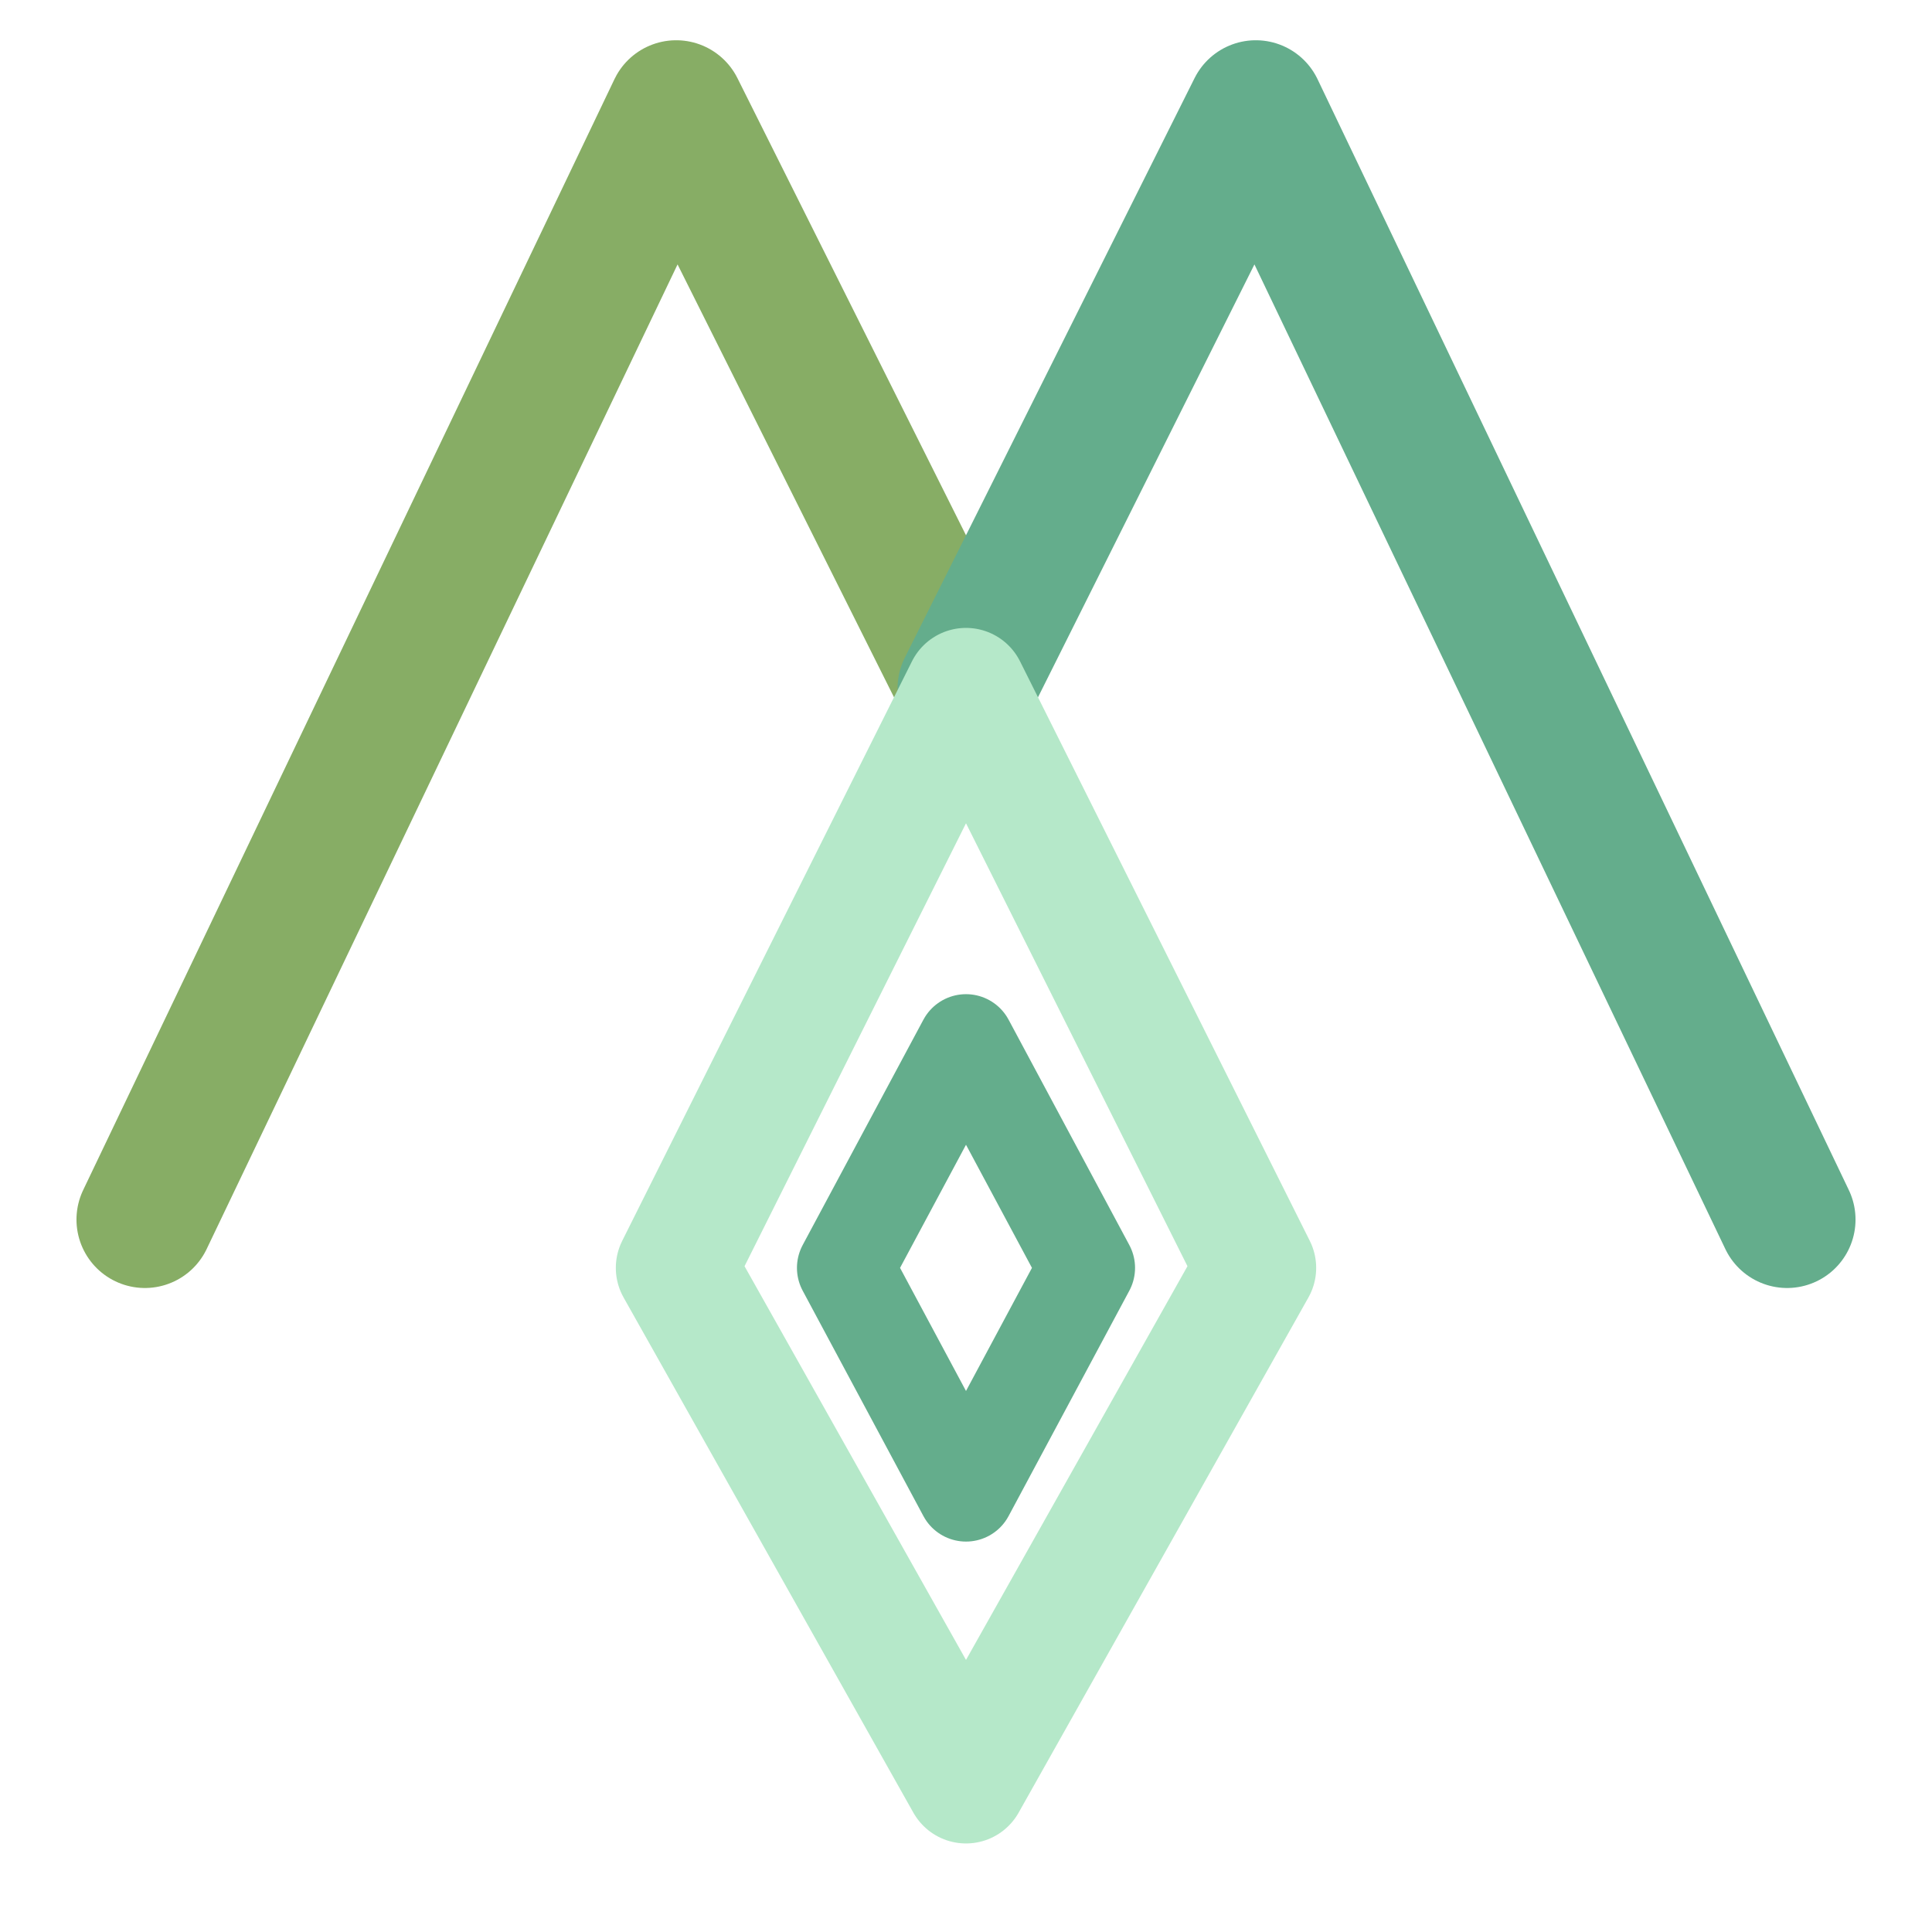
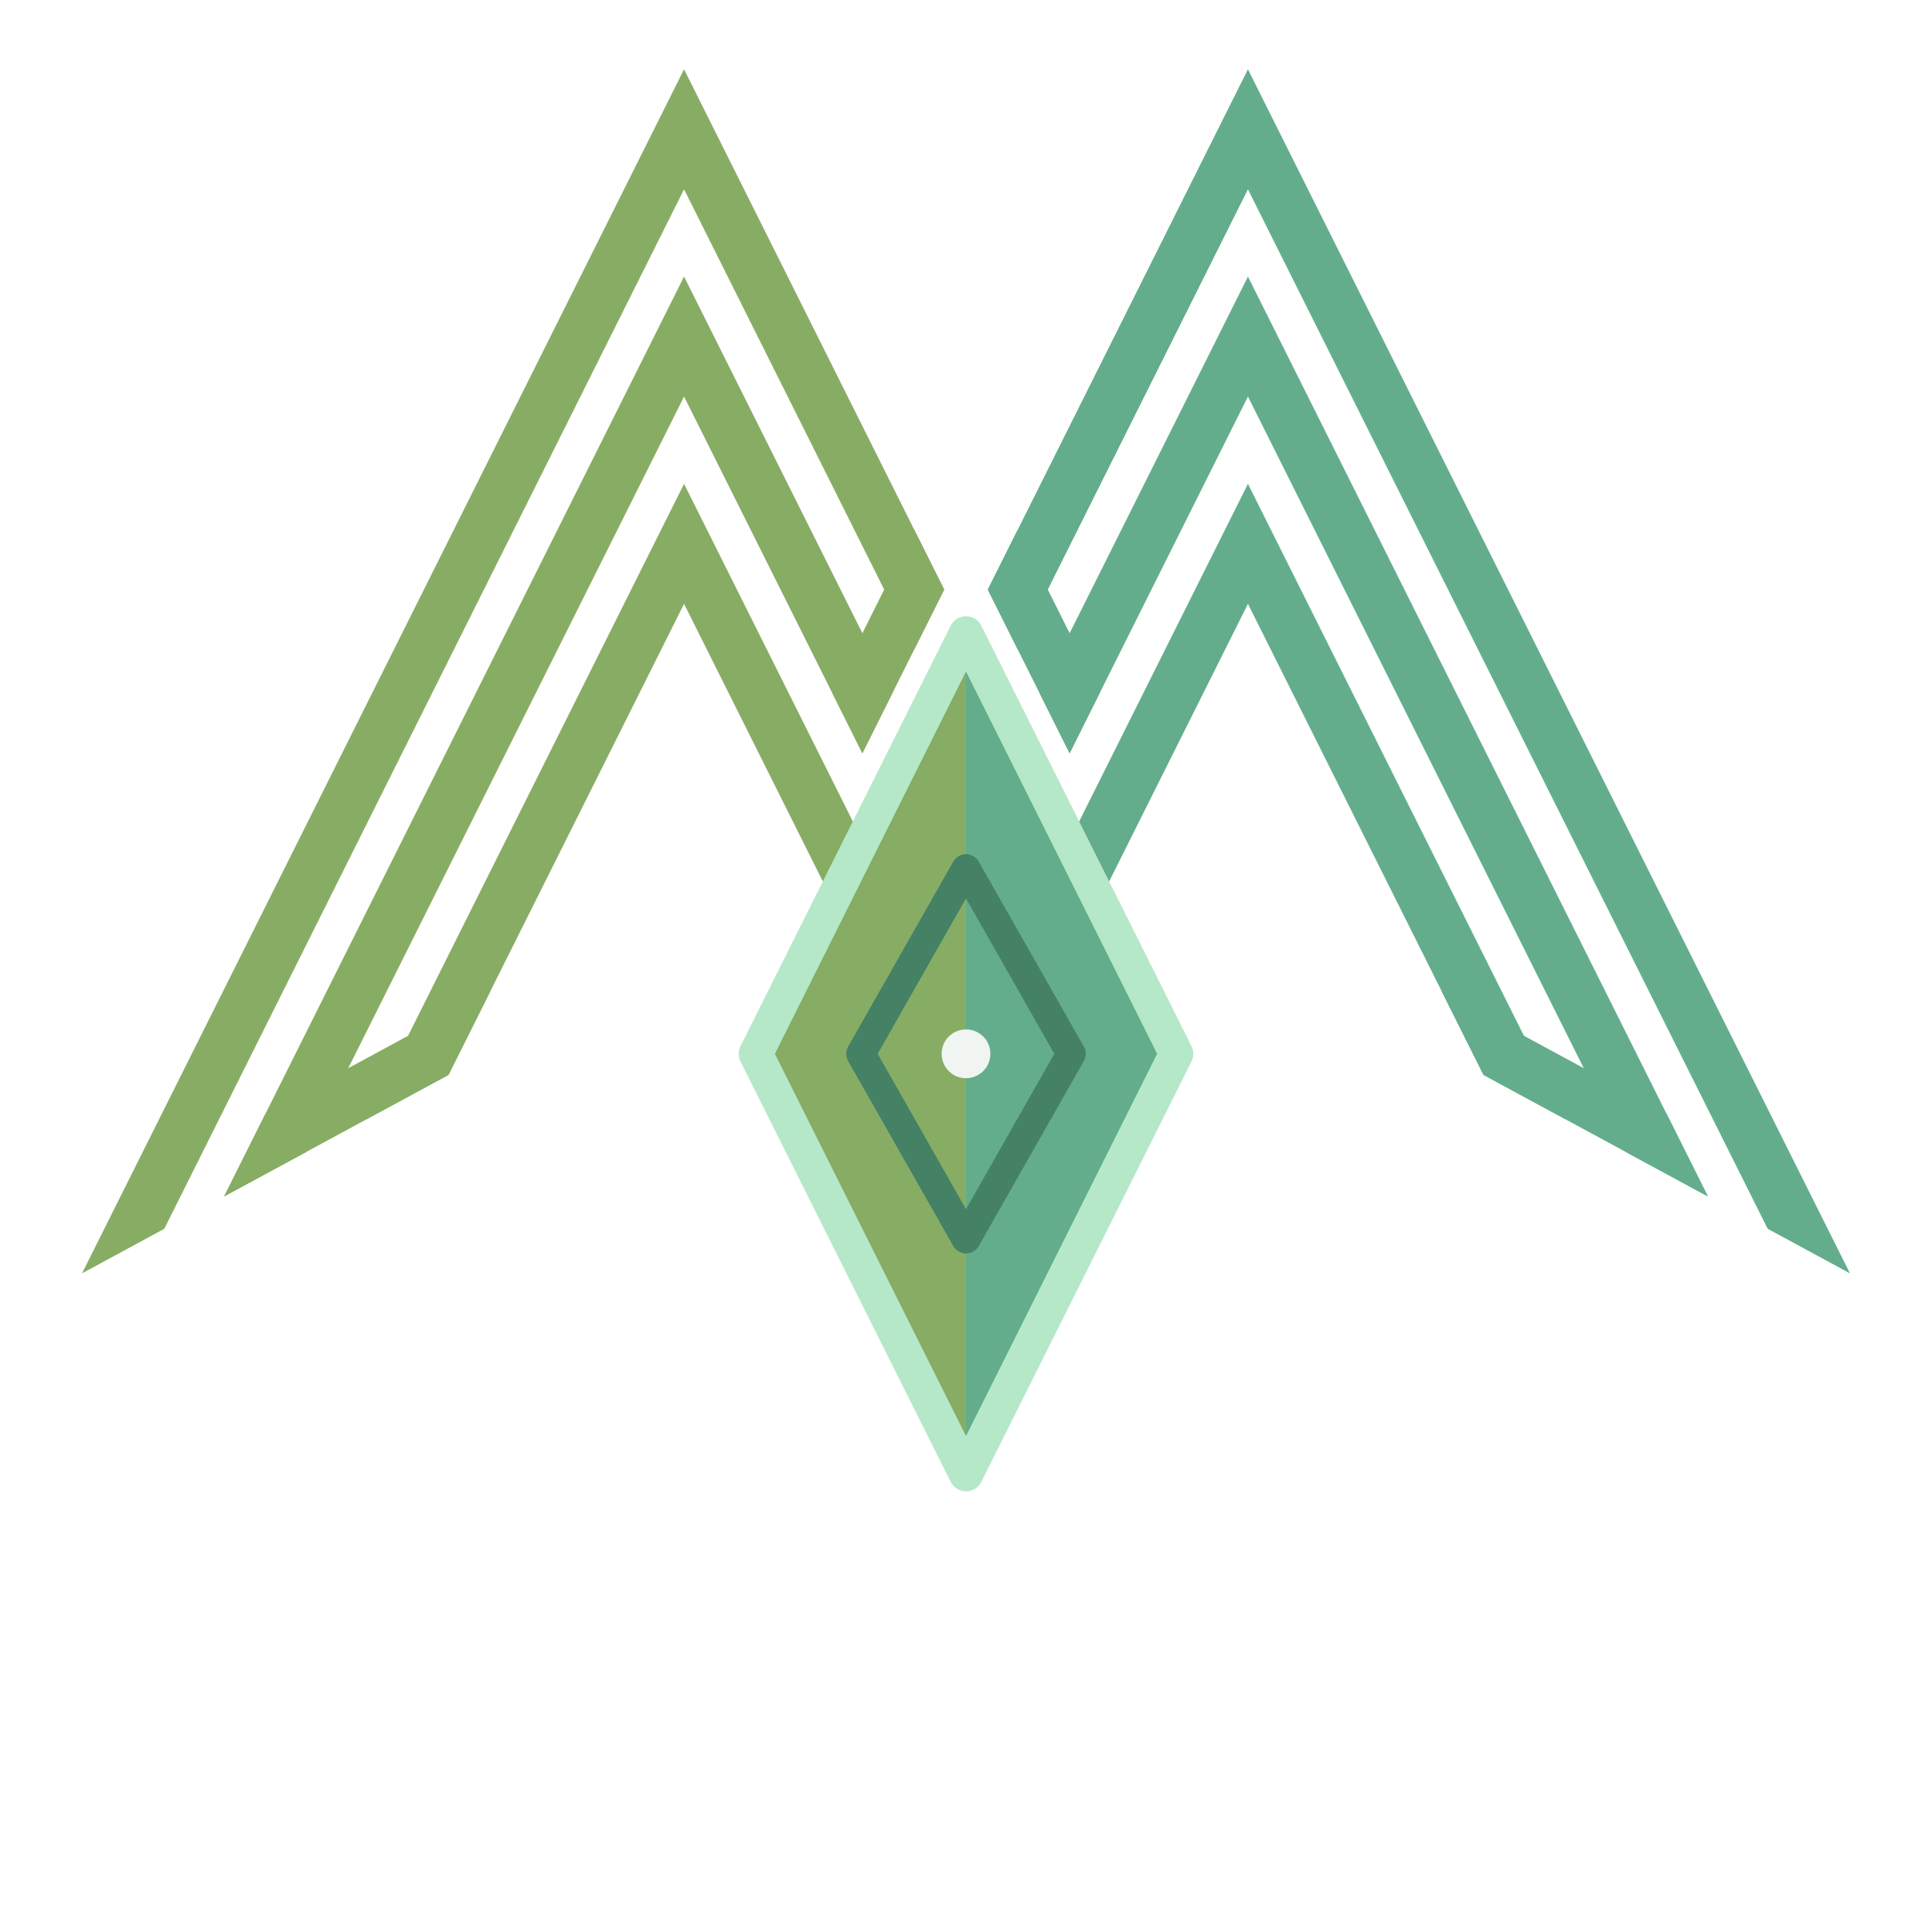
- <svg xmlns="http://www.w3.org/2000/svg" viewBox="30 57 480 480" width="64" height="64">
-   <style>
-   .m1{stroke:#87AD65} .m2{stroke:#64AD8C} .d1{stroke:#B5E8C9} .d2{stroke:#64AD8C} .tip{fill:#B5E8C9}
-   @media (prefers-color-scheme: light) { .d1{stroke:#448165} .tip{fill:#448165} }
- </style>
-   <g fill="none" stroke-linecap="round" stroke-linejoin="round" stroke-width="34">
-     <path class="m1" d="M66 360 L198 84 L270 228" />
-     <path class="m2" d="M474 360 L342 84 L270 228" />
-     <polygon class="d1" points="270,228 342,372 270,500 198,372" stroke-width="30" />
-     <polygon class="d2" points="270,316 300,372 270,428 240,372" stroke-width="24" />
+ <svg xmlns="http://www.w3.org/2000/svg" viewBox="52 84 396 396">
+   <defs>
+     <clipPath id="fl">
+       <rect width="250" height="500" />
+     </clipPath>
+     <clipPath id="fr">
+       <rect x="250" width="250" height="500" />
+     </clipPath>
+   </defs>
+   <g fill="#87AD65">
+     <polygon points="68.81,345.00 192.21,98.20 245.53,204.85 239.38,217.14 192.21,122.80 85.67,335.87" />
+     <polygon points="245.53,204.85 228.76,238.39 222.61,226.09 239.38,192.55" />
+     <polygon points="97.94,329.23 192.21,140.69 234.91,226.09 228.76,238.39 192.21,165.28 114.80,320.10" />
+     <polygon points="97.94,329.23 143.93,304.32 152.51,287.17 106.52,312.07" />
+     <polygon points="127.07,313.45 192.21,183.17 228.76,256.28 222.61,268.57 192.21,207.77 143.93,304.32" />
  </g>
+   <g fill="#64AD8C" transform="translate(500 0) scale(-1 1)">
+     <polygon points="68.81,345.00 192.21,98.20 245.53,204.85 239.38,217.14 192.21,122.80 85.67,335.87" />
+     <polygon points="245.53,204.85 228.76,238.39 222.61,226.09 239.38,192.55" />
+     <polygon points="97.94,329.23 192.21,140.69 234.91,226.09 228.76,238.39 192.21,165.28 114.80,320.10" />
+     <polygon points="97.94,329.23 143.93,304.32 152.51,287.17 106.52,312.07" />
+     <polygon points="127.07,313.45 192.21,183.17 228.76,256.28 222.61,268.57 192.21,207.77 143.93,304.32" />
+   </g>
+   <polygon points="250,213.8 293.09,300 250,386.18 206.91,300" fill="#87AD65" clip-path="url(#fl)" />
+   <polygon points="250,213.8 293.09,300 250,386.18 206.91,300" fill="#64AD8C" clip-path="url(#fr)" />
+   <polygon points="250,213.8 293.09,300 250,386.18 206.91,300" fill="none" stroke="#B5E8C9" stroke-width="7" stroke-linejoin="round" />
+   <polygon points="250,262.08 271.55,300 250,337.92 228.45,300" fill="none" stroke="#448165" stroke-width="6" stroke-linejoin="round" />
+   <circle cx="250" cy="300" r="5" fill="#F0F5F1" />
</svg>
